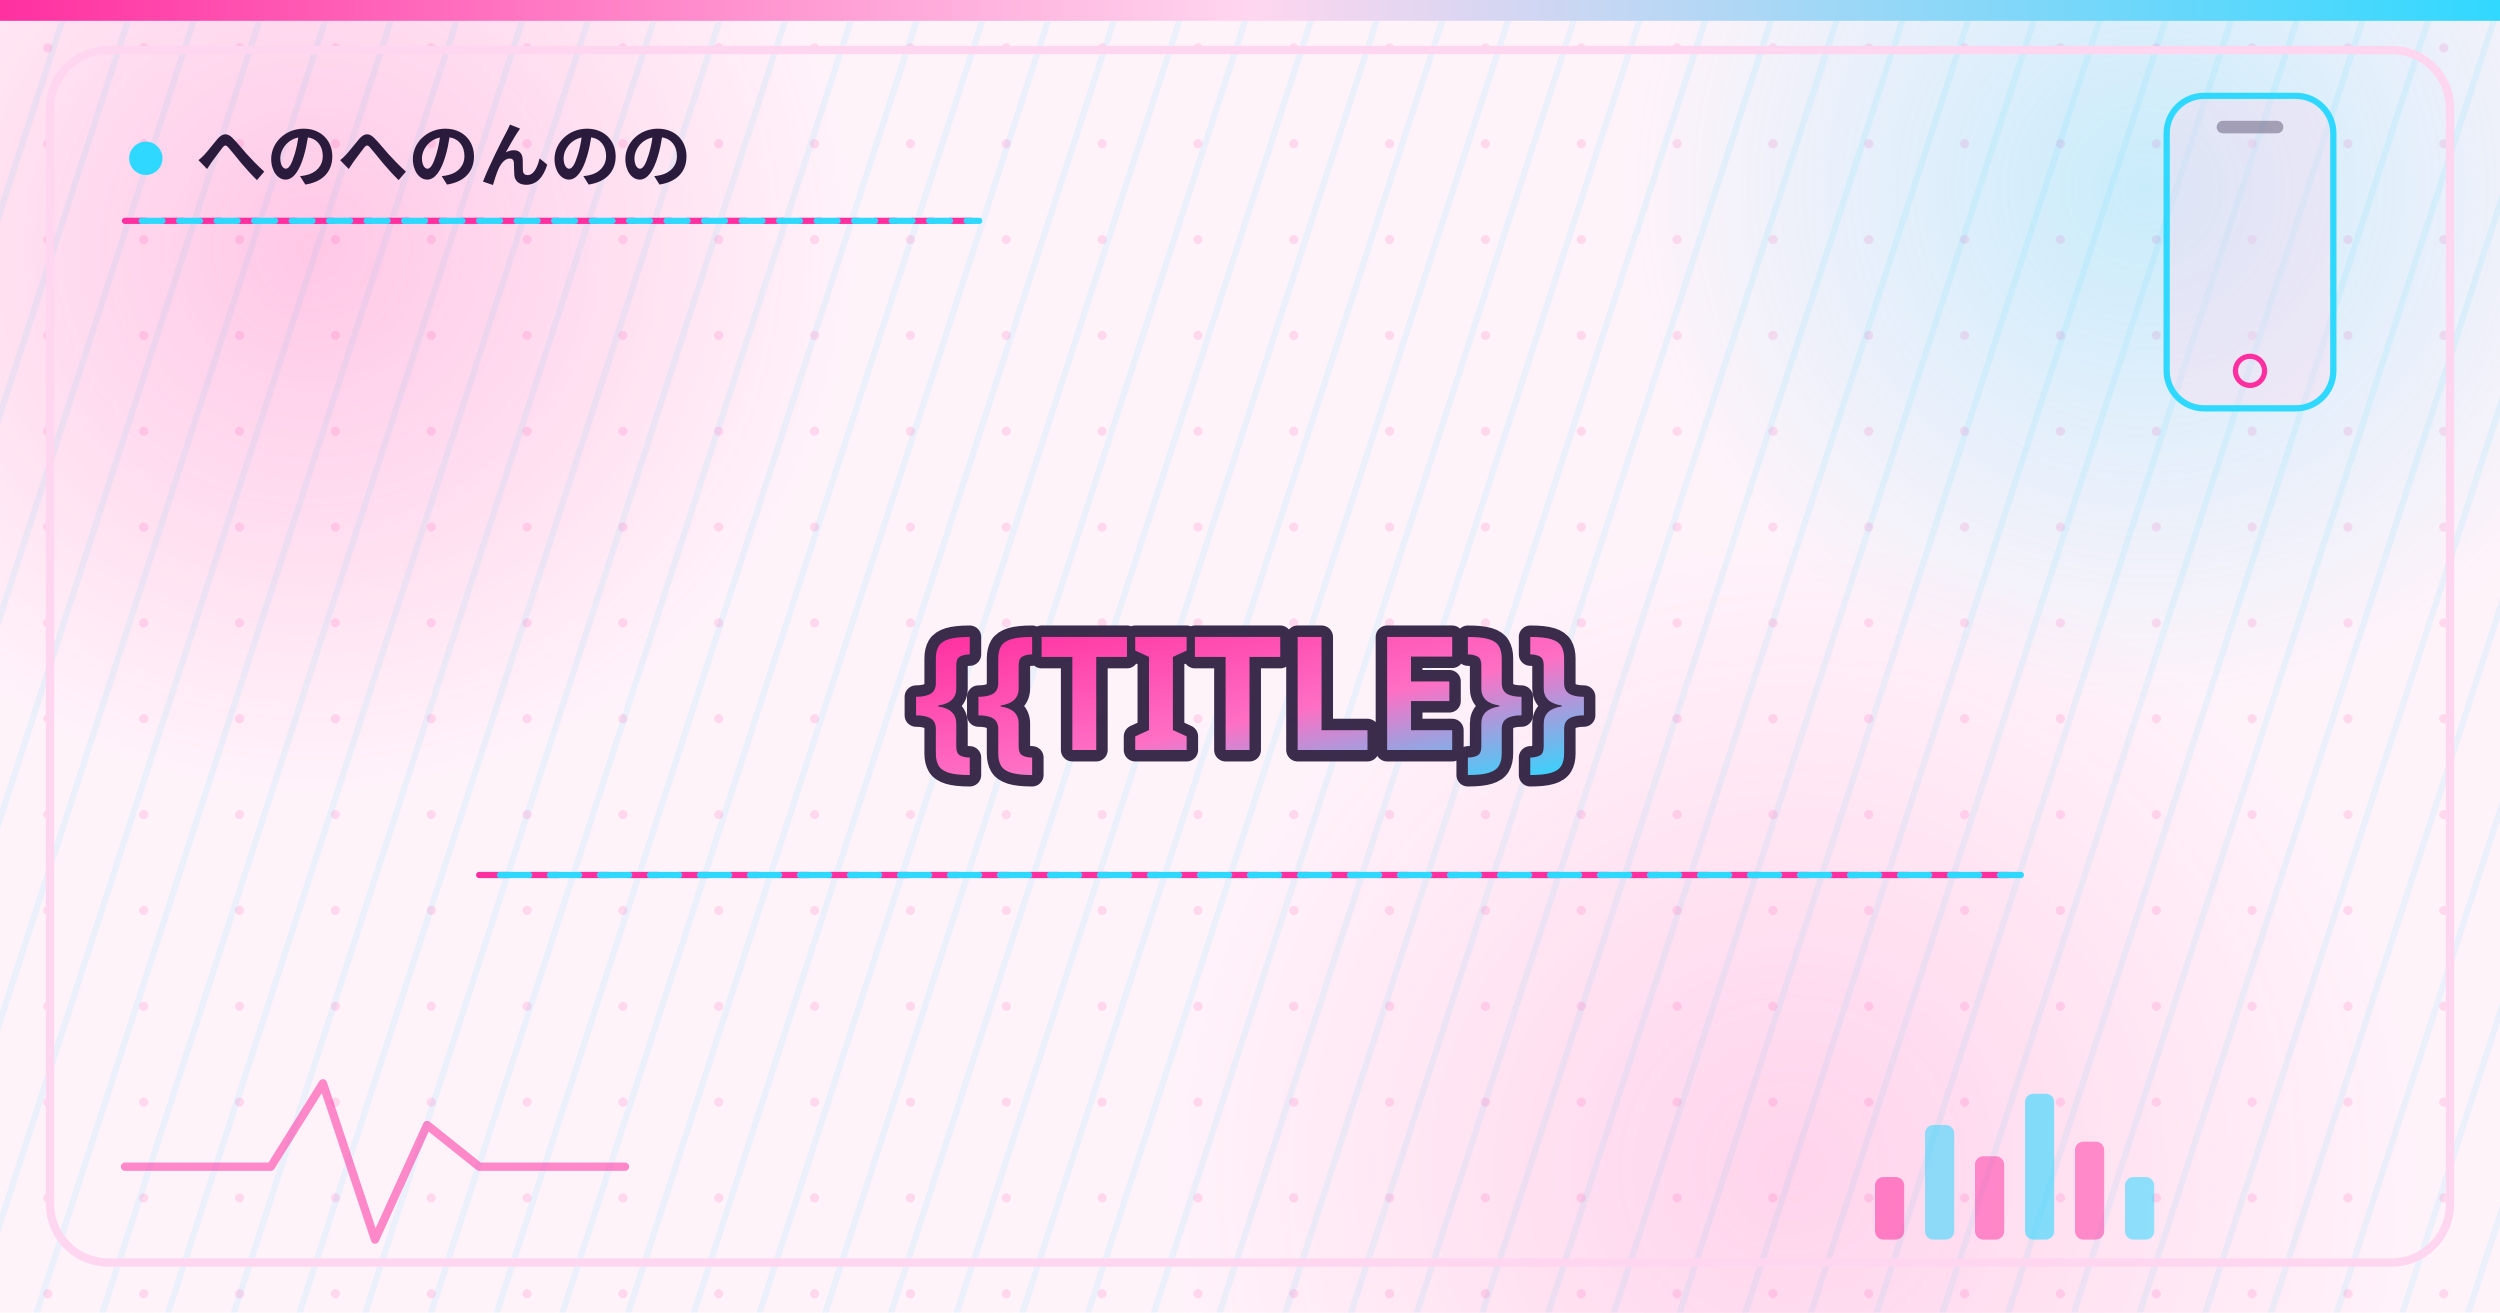
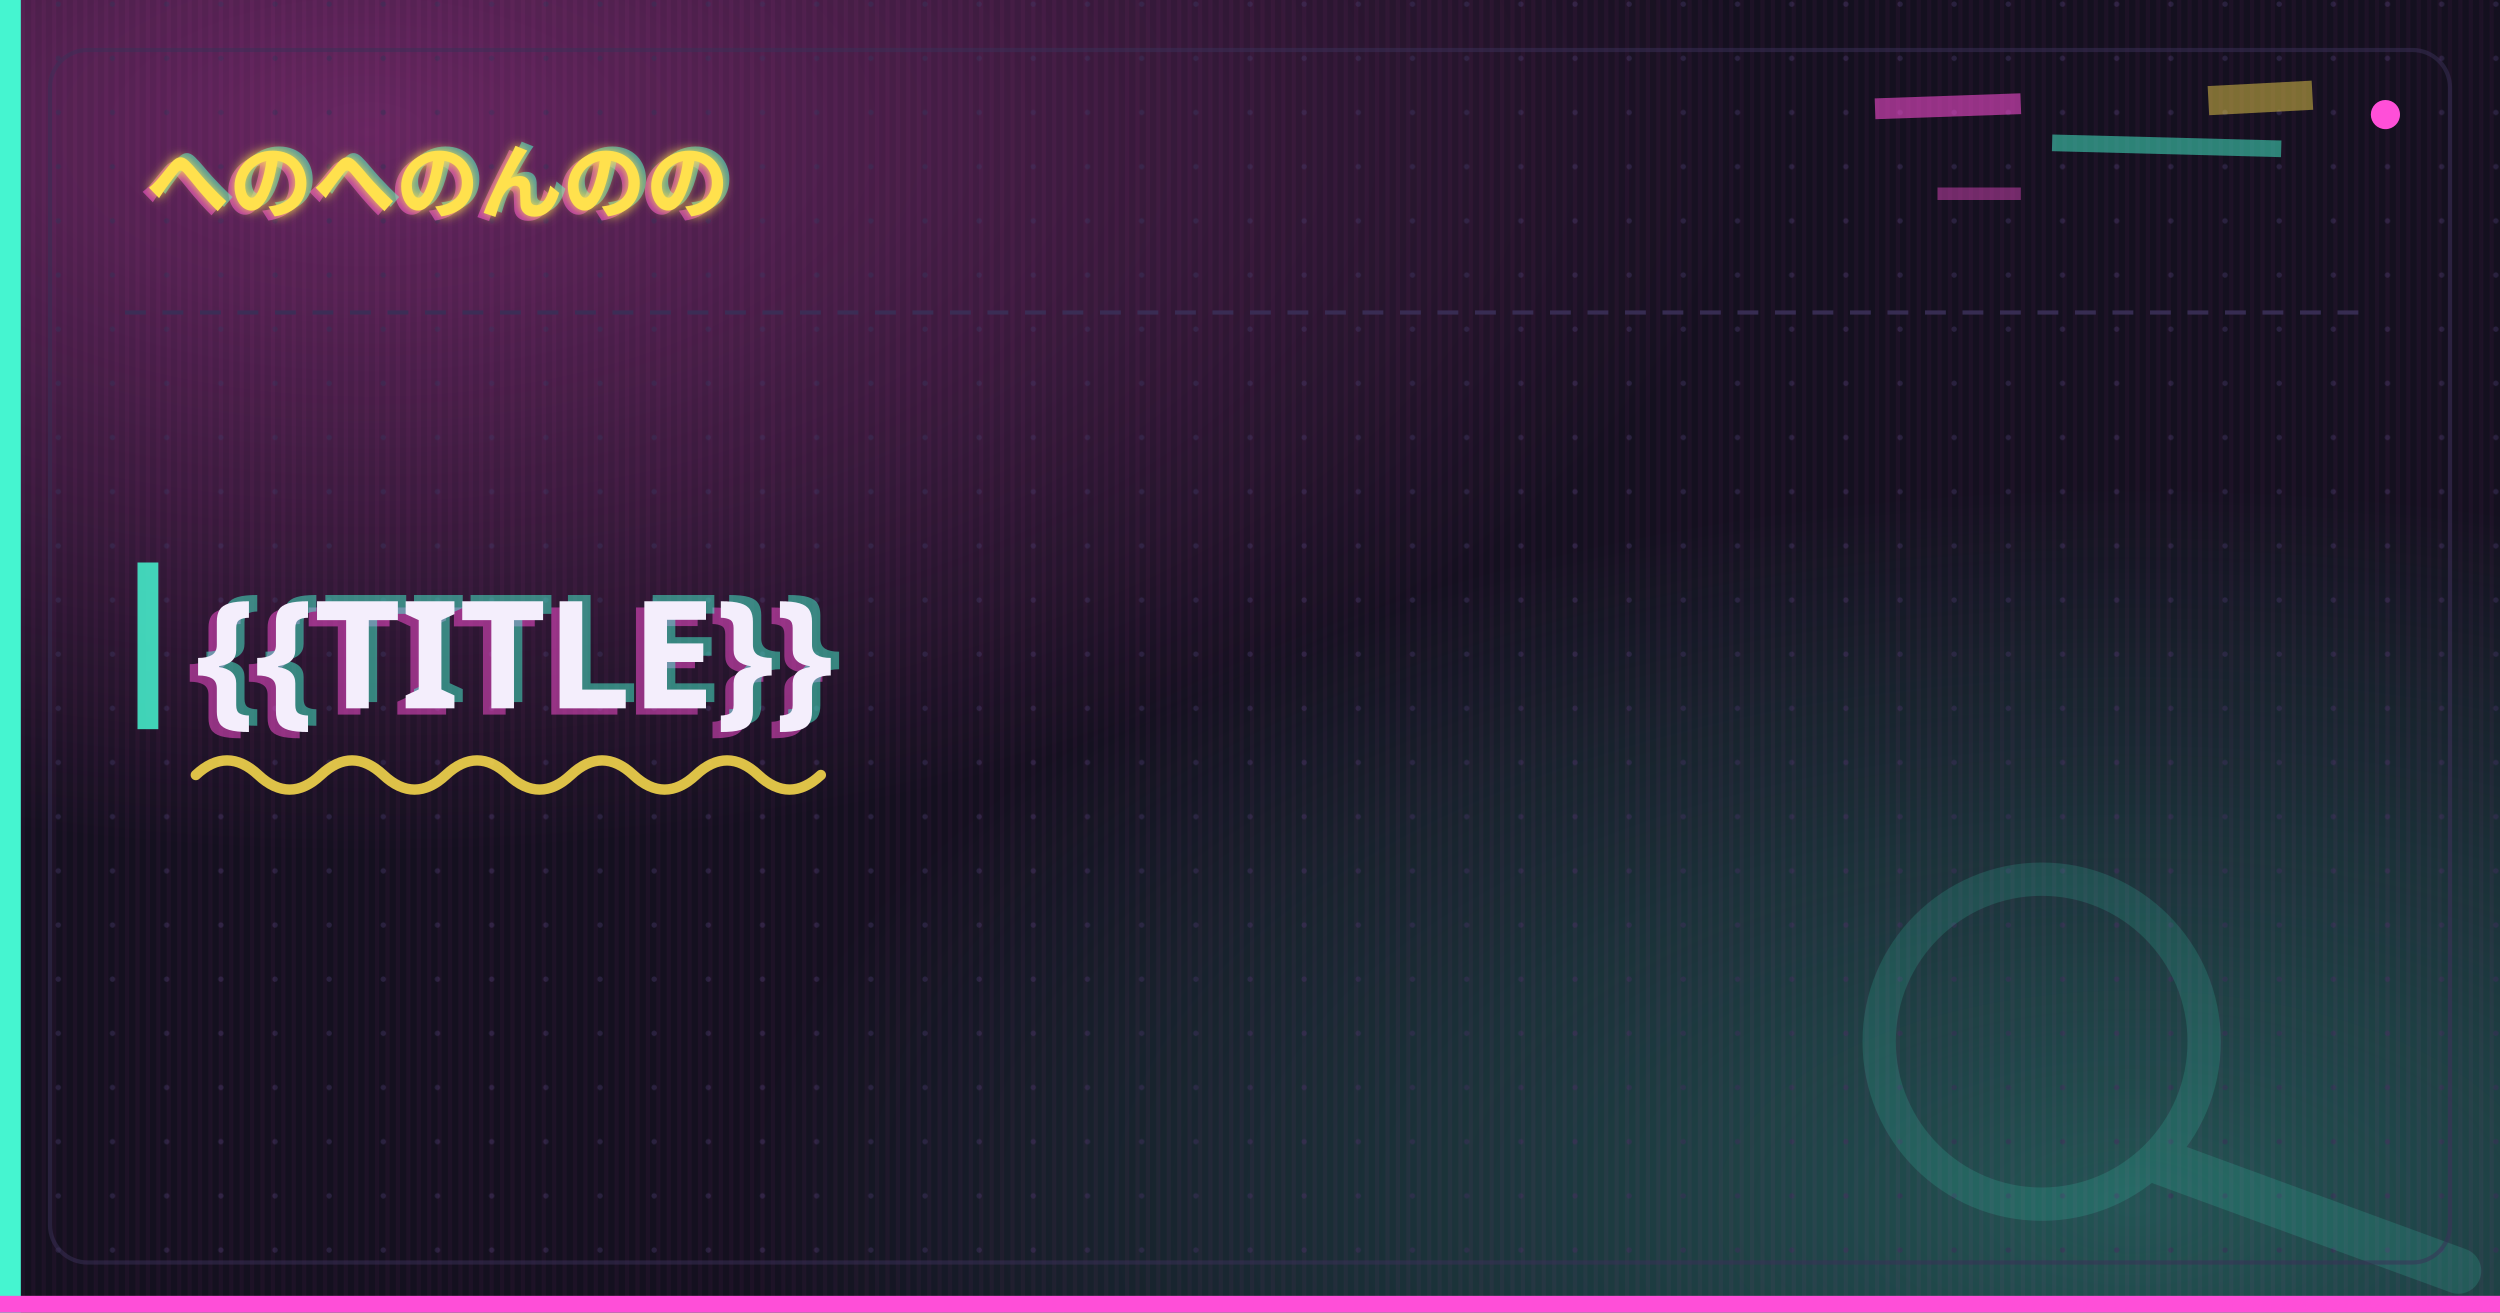
<svg xmlns="http://www.w3.org/2000/svg" width="1200" height="630" viewBox="0 0 1200 630">
  <defs>
-     <radialGradient id="blob1" cx="50%" cy="50%" r="50%">
-       <stop offset="0%" stop-color="#ff2fa0" stop-opacity="0.22" />
-       <stop offset="100%" stop-color="#ff2fa0" stop-opacity="0" />
+     <radialGradient id="gradPink" cx="15%" cy="10%" r="55%">
+       <stop offset="0%" stop-color="#ff4fd8" stop-opacity="0.35" />
+       <stop offset="100%" stop-color="#ff4fd8" stop-opacity="0" />
    </radialGradient>
-     <radialGradient id="blob2" cx="50%" cy="50%" r="50%">
-       <stop offset="0%" stop-color="#2fd8ff" stop-opacity="0.26" />
-       <stop offset="100%" stop-color="#2fd8ff" stop-opacity="0" />
+     <radialGradient id="gradTeal" cx="85%" cy="92%" r="55%">
+       <stop offset="0%" stop-color="#45f5d0" stop-opacity="0.30" />
+       <stop offset="100%" stop-color="#45f5d0" stop-opacity="0" />
    </radialGradient>
-     <radialGradient id="blob3" cx="50%" cy="50%" r="50%">
-       <stop offset="0%" stop-color="#ff2fa0" stop-opacity="0.16" />
-       <stop offset="100%" stop-color="#ff2fa0" stop-opacity="0" />
-     </radialGradient>
-     <linearGradient id="titleGrad" x1="0%" y1="0%" x2="100%" y2="100%">
-       <stop offset="0%" stop-color="#ff2fa0" />
-       <stop offset="55%" stop-color="#ff6fc4" />
-       <stop offset="100%" stop-color="#2fd8ff" />
-     </linearGradient>
-     <linearGradient id="topbarGrad" x1="0%" y1="0%" x2="100%" y2="0%">
-       <stop offset="0%" stop-color="#ff2fa0" />
-       <stop offset="50%" stop-color="#ffd6ef" />
-       <stop offset="100%" stop-color="#2fd8ff" />
-     </linearGradient>
-     <pattern id="scan" width="30" height="30" patternUnits="userSpaceOnUse" patternTransform="rotate(18)">
-       <rect width="30" height="30" fill="transparent" />
-       <rect width="3" height="30" fill="#2fd8ff" opacity="0.10" />
+     <pattern id="dots" width="26" height="26" patternUnits="userSpaceOnUse">
+       <circle cx="2" cy="2" r="1.3" fill="#3a2f57" opacity="0.55" />
    </pattern>
-     <pattern id="dots" width="46" height="46" patternUnits="userSpaceOnUse">
-       <circle cx="23" cy="23" r="2.2" fill="#ff2fa0" opacity="0.14" />
+     <pattern id="scan" width="5" height="5" patternUnits="userSpaceOnUse">
+       <rect x="0" y="0" width="2" height="5" fill="#ff4fd8" opacity="0.04" />
    </pattern>
+     <filter id="glow" x="-50%" y="-50%" width="200%" height="200%">
+       <feGaussianBlur stdDeviation="2.5" result="blur" />
+       <feMerge>
+         <feMergeNode in="blur" />
+         <feMergeNode in="SourceGraphic" />
+       </feMerge>
+     </filter>
  </defs>
-   <rect x="0" y="0" width="1200" height="630" fill="#fff3fa" />
-   <rect x="0" y="0" width="1200" height="630" fill="url(#scan)" />
-   <rect x="0" y="0" width="1200" height="630" fill="url(#dots)" />
-   <circle cx="150" cy="120" r="260" fill="url(#blob1)" />
-   <circle cx="1030" cy="90" r="250" fill="url(#blob2)" />
-   <circle cx="860" cy="560" r="300" fill="url(#blob3)" />
-   <rect x="0" y="0" width="1200" height="10" fill="url(#topbarGrad)" />
-   <rect x="24" y="24" width="1152" height="582" rx="28" fill="none" stroke="#ffd6ef" stroke-width="4" />
-   <rect x="1040" y="46" width="80" height="150" rx="18" fill="#ffd6ef" fill-opacity="0.35" stroke="#2fd8ff" stroke-width="3" />
-   <rect x="1064" y="58" width="32" height="6" rx="3" fill="#2a1b3d" fill-opacity="0.35" />
-   <circle cx="1080" cy="178" r="7" fill="none" stroke="#ff2fa0" stroke-width="2.5" />
-   <circle cx="70" cy="76" r="8" fill="#2fd8ff" />
-   <text x="94" y="87" font-family="sans-serif" font-size="34" font-weight="700" fill="#2a1b3d">へのへのんのの</text>
-   <line x1="60" y1="106" x2="470" y2="106" stroke="#ff2fa0" stroke-width="3" stroke-dasharray="10 8" stroke-linecap="round" />
-   <line x1="60" y1="106" x2="470" y2="106" stroke="#2fd8ff" stroke-width="3" stroke-dasharray="10 8" stroke-dashoffset="10" stroke-linecap="round" />
-   <text x="600" y="360" text-anchor="middle" font-family="sans-serif" font-size="76" font-weight="700" fill="none" stroke="#2a1b3d" stroke-width="11" stroke-linejoin="round" opacity="0.92">{{TITLE}}</text>
-   <text x="600" y="360" text-anchor="middle" font-family="sans-serif" font-size="76" font-weight="700" fill="url(#titleGrad)">{{TITLE}}</text>
-   <line x1="230" y1="420" x2="970" y2="420" stroke="#ff2fa0" stroke-width="3" stroke-dasharray="14 10" stroke-linecap="round" />
-   <line x1="230" y1="420" x2="970" y2="420" stroke="#2fd8ff" stroke-width="3" stroke-dasharray="14 10" stroke-dashoffset="14" stroke-linecap="round" />
-   <polyline points="60,560 130,560 155,520 180,595 205,540 230,560 300,560" fill="none" stroke="#ff2fa0" stroke-width="4" stroke-linecap="round" stroke-linejoin="round" opacity="0.55" />
-   <rect x="900" y="565" width="14" height="30" rx="4" fill="#ff2fa0" opacity="0.55" />
-   <rect x="924" y="540" width="14" height="55" rx="4" fill="#2fd8ff" opacity="0.55" />
-   <rect x="948" y="555" width="14" height="40" rx="4" fill="#ff2fa0" opacity="0.5" />
-   <rect x="972" y="525" width="14" height="70" rx="4" fill="#2fd8ff" opacity="0.6" />
-   <rect x="996" y="548" width="14" height="47" rx="4" fill="#ff2fa0" opacity="0.5" />
-   <rect x="1020" y="565" width="14" height="30" rx="4" fill="#2fd8ff" opacity="0.55" />
+   <rect width="1200" height="630" fill="#14101f" />
+   <rect width="1200" height="630" fill="url(#gradPink)" />
+   <rect width="1200" height="630" fill="url(#gradTeal)" />
+   <rect width="1200" height="630" fill="url(#dots)" />
+   <rect width="1200" height="630" fill="url(#scan)" />
+   <g opacity="0.14">
+     <circle cx="980" cy="500" r="78" fill="none" stroke="#45f5d0" stroke-width="16" />
+     <line x1="1038" y1="558" x2="1180" y2="610" stroke="#45f5d0" stroke-width="22" stroke-linecap="round" />
+   </g>
+   <rect x="24" y="24" width="1152" height="582" rx="18" fill="none" stroke="#3a2f57" stroke-width="2" opacity="0.5" />
+   <rect x="0" y="0" width="10" height="630" fill="#45f5d0" />
+   <line x1="60" y1="150" x2="1140" y2="150" stroke="#3a2f57" stroke-width="2" stroke-dasharray="10 8" opacity="0.9" />
+   <g>
+     <rect x="900" y="46" width="70" height="10" fill="#ff4fd8" opacity="0.55" transform="rotate(-2 935 51)" />
+     <rect x="985" y="66" width="110" height="8" fill="#45f5d0" opacity="0.5" transform="rotate(1.5 1040 70)" />
+     <rect x="1060" y="40" width="50" height="14" fill="#ffe14d" opacity="0.45" transform="rotate(-3 1085 47)" />
+     <rect x="930" y="90" width="40" height="6" fill="#ff4fd8" opacity="0.4" />
+     <circle cx="1145" cy="55" r="7" fill="#ff4fd8" />
+   </g>
+   <text x="70" y="102" font-family="sans-serif" font-size="40" font-weight="700" fill="#ff4fd8" opacity="0.55" transform="translate(-3,2)">へのへのんのの</text>
+   <text x="70" y="102" font-family="sans-serif" font-size="40" font-weight="700" fill="#45f5d0" opacity="0.55" transform="translate(3,-2)">へのへのんのの</text>
+   <text x="70" y="102" font-family="sans-serif" font-size="40" font-weight="700" fill="#ffe14d" filter="url(#glow)">へのへのんのの</text>
+   <rect x="66" y="270" width="10" height="80" fill="#45f5d0" opacity="0.85" />
+   <text x="94" y="340" font-family="sans-serif" font-size="72" font-weight="700" fill="#ff4fd8" opacity="0.5" transform="translate(-4,3)">{{TITLE}}</text>
+   <text x="94" y="340" font-family="sans-serif" font-size="72" font-weight="700" fill="#45f5d0" opacity="0.5" transform="translate(4,-3)">{{TITLE}}</text>
+   <text x="94" y="340" font-family="sans-serif" font-size="72" font-weight="700" fill="#f4eefc">{{TITLE}}</text>
+   <path d="M 94 372 q 15 -14 30 0 t 30 0 t 30 0 t 30 0 t 30 0 t 30 0 t 30 0 t 30 0 t 30 0 t 30 0" stroke="#ffe14d" stroke-width="5" fill="none" stroke-linecap="round" opacity="0.85" />
+   <rect x="0" y="622" width="1200" height="8" fill="#ff4fd8" />
</svg>
